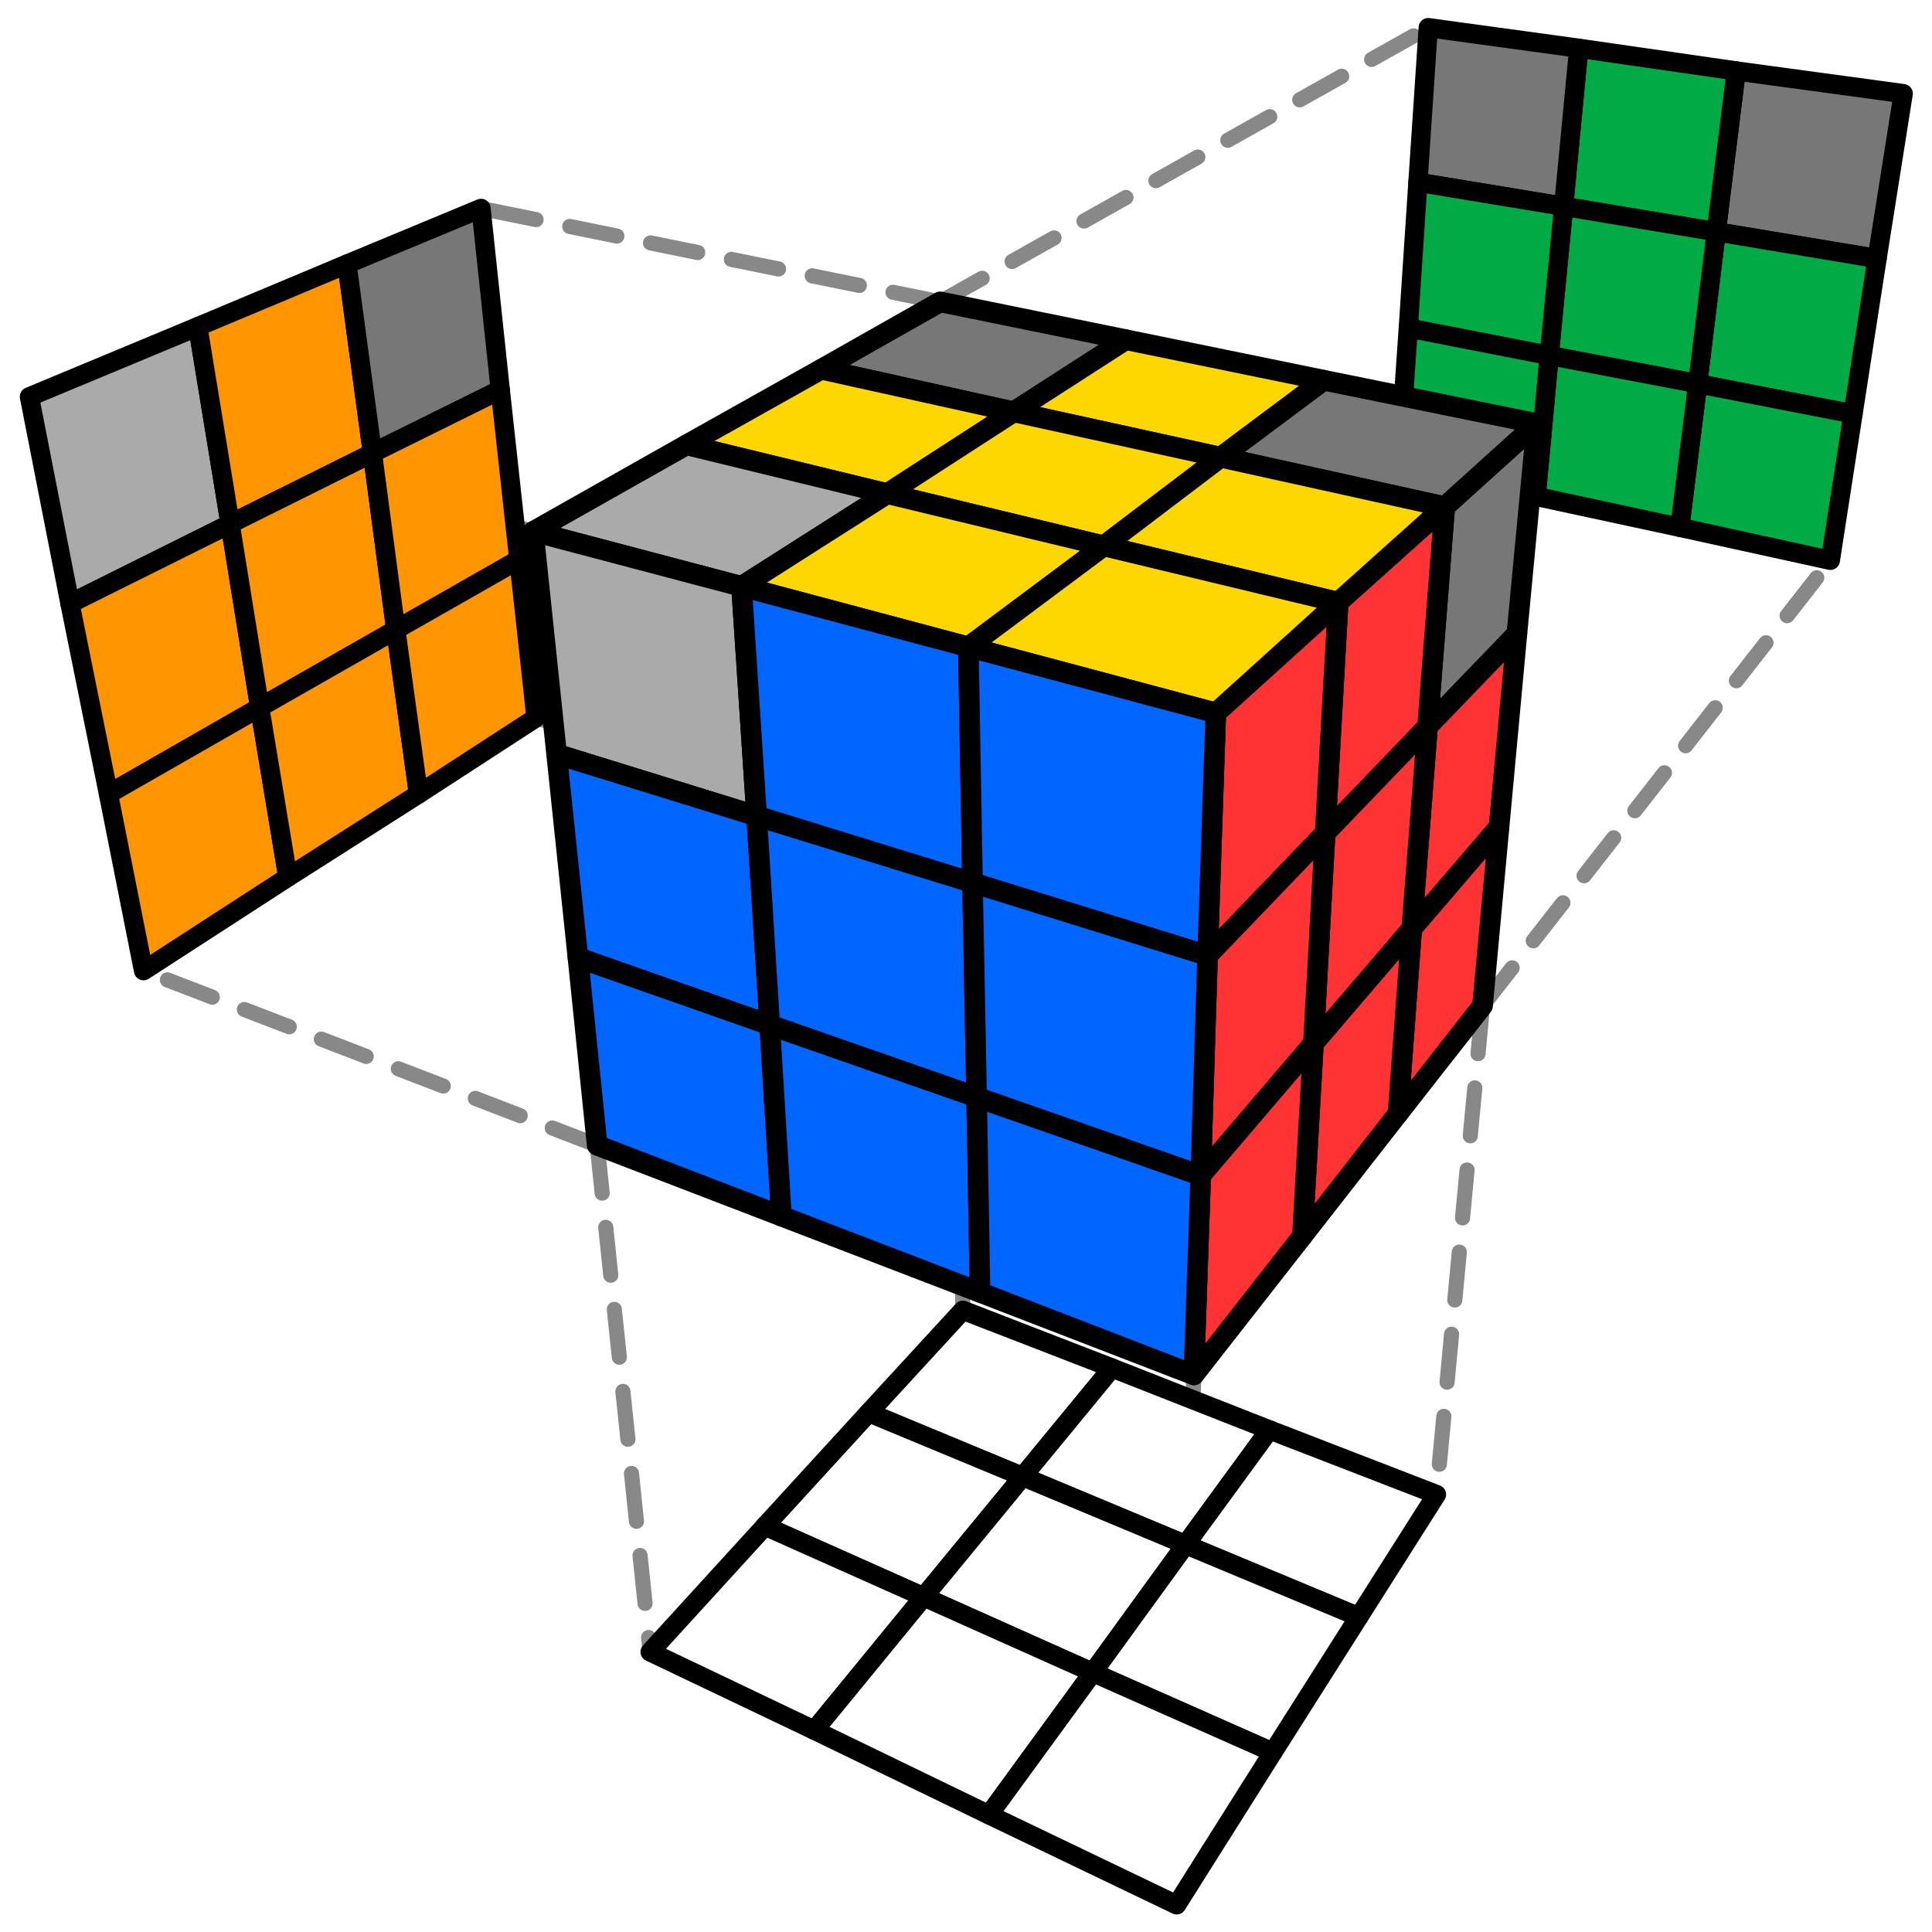
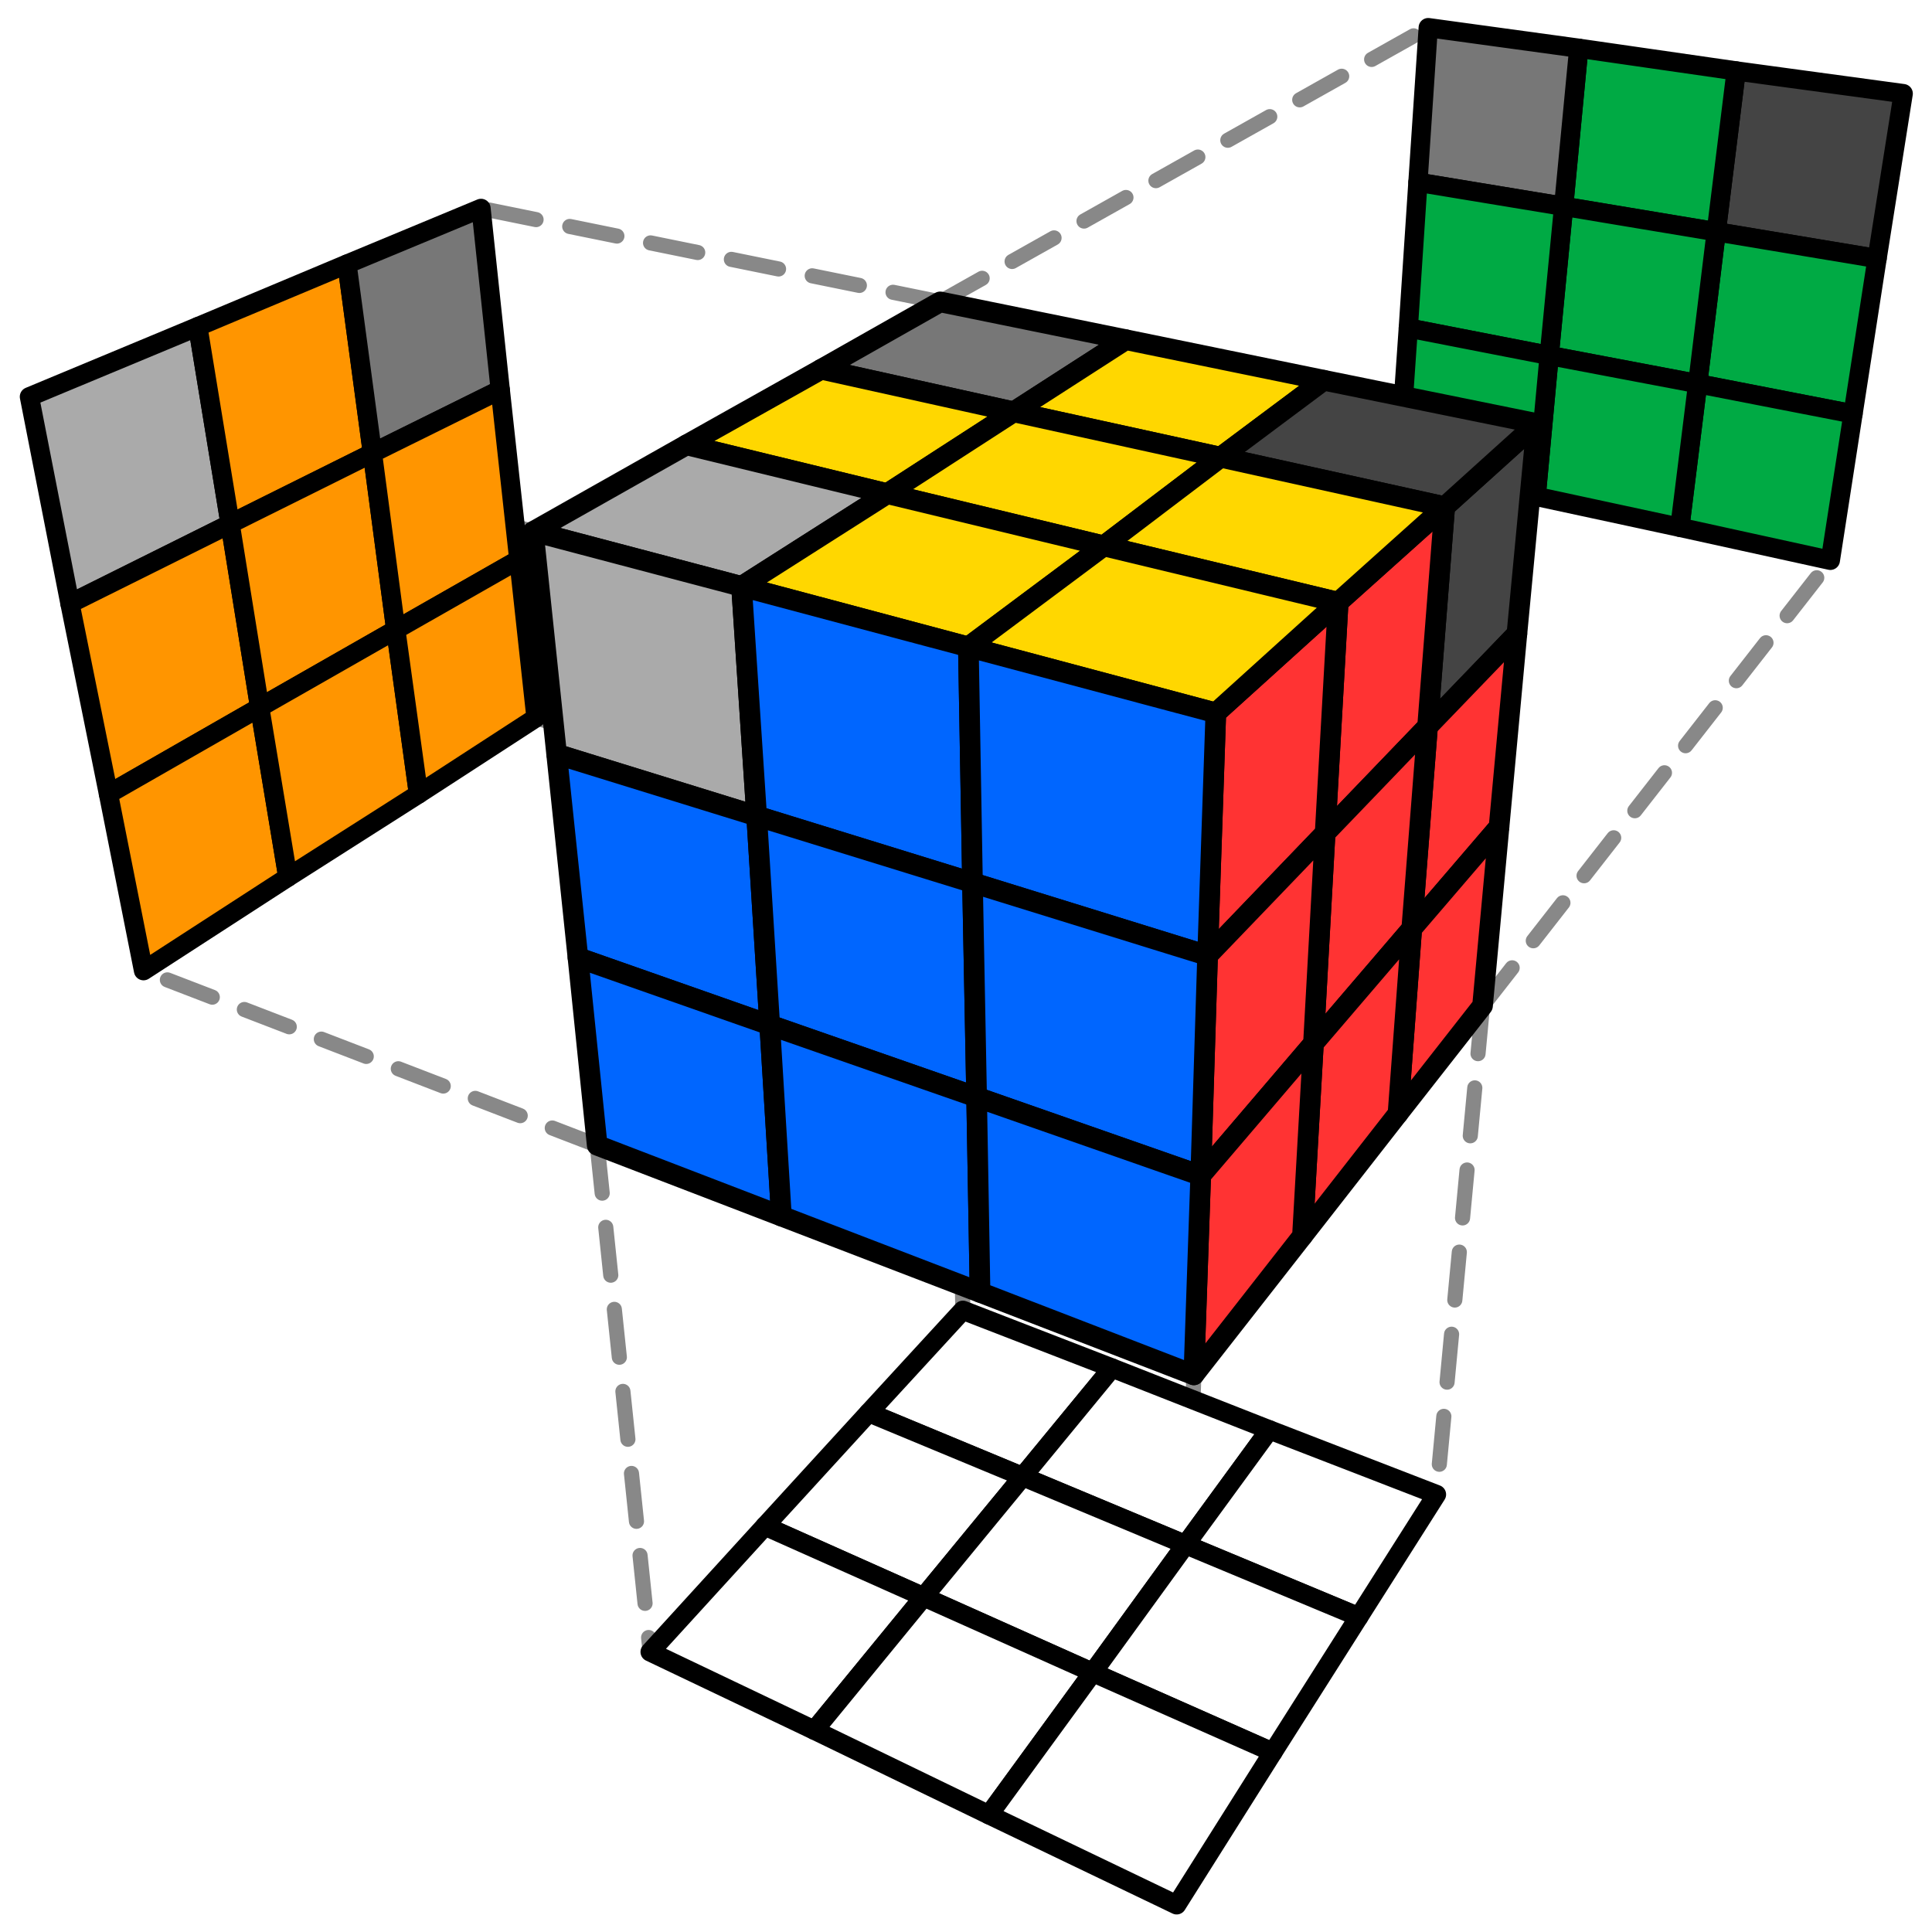
<svg xmlns="http://www.w3.org/2000/svg" width="240" height="240" viewBox="0 0 240 240">
  <rect fill="#FFFFFF" width="240" height="240" />
  <g transform="translate(131.2249,98.46804) scale(85.38859)" style="stroke:#000000;stroke-width:0.028;stroke-linejoin:round;stroke-linecap:round">
    <line x1="-0.761" y1="-0.38" x2="-1.494" y2="-0.576" stroke="#888888" stroke-width="0.022" stroke-dasharray="0.07,0.05" stroke-linecap="round" />
    <line x1="-0.169" y1="-0.714" x2="-0.837" y2="-0.85" stroke="#888888" stroke-width="0.022" stroke-dasharray="0.07,0.05" stroke-linecap="round" />
    <line x1="-0.668" y1="0.513" x2="-1.328" y2="0.259" stroke="#888888" stroke-width="0.022" stroke-dasharray="0.07,0.05" stroke-linecap="round" />
    <line x1="-0.151" y1="0.076" x2="-0.757" y2="-0.109" stroke="#888888" stroke-width="0.022" stroke-dasharray="0.07,0.05" stroke-linecap="round" />
    <line x1="-0.668" y1="0.513" x2="-0.591" y2="1.25" stroke="#888888" stroke-width="0.022" stroke-dasharray="0.07,0.05" stroke-linecap="round" />
    <line x1="0.2" y1="0.847" x2="0.175" y2="1.618" stroke="#888888" stroke-width="0.022" stroke-dasharray="0.07,0.05" stroke-linecap="round" />
    <line x1="-0.151" y1="0.076" x2="-0.136" y2="0.753" stroke="#888888" stroke-width="0.022" stroke-dasharray="0.07,0.05" stroke-linecap="round" />
    <line x1="0.62" y1="0.31" x2="0.553" y2="1.021" stroke="#888888" stroke-width="0.022" stroke-dasharray="0.07,0.05" stroke-linecap="round" />
    <line x1="-0.151" y1="0.076" x2="0.498" y2="-0.474" stroke="#888888" stroke-width="0.022" stroke-dasharray="0.07,0.05" stroke-linecap="round" />
    <line x1="0.62" y1="0.31" x2="1.126" y2="-0.338" stroke="#888888" stroke-width="0.022" stroke-dasharray="0.07,0.05" stroke-linecap="round" />
    <line x1="-0.169" y1="-0.714" x2="0.541" y2="-1.113" stroke="#888888" stroke-width="0.022" stroke-dasharray="0.07,0.05" stroke-linecap="round" />
    <line x1="0.699" y1="-0.537" x2="1.232" y2="-1.017" stroke="#888888" stroke-width="0.022" stroke-dasharray="0.07,0.05" stroke-linecap="round" />
    <polygon fill="#aaaaaa" stroke="#000000" points="-1.494,-0.576 -1.249,-0.678 -1.202,-0.391 -1.435,-0.275" />
    <polygon fill="#FF9500" stroke="#000000" points="-1.249,-0.678 -1.032,-0.769 -0.995,-0.494 -1.202,-0.391" />
    <polygon fill="#777777" stroke="#000000" points="-1.032,-0.769 -0.837,-0.85 -0.809,-0.586 -0.995,-0.494" />
    <polygon fill="#FF9500" stroke="#000000" points="-1.435,-0.275 -1.202,-0.391 -1.159,-0.124 -1.379,0.002" />
    <polygon fill="#FF9500" stroke="#000000" points="-1.202,-0.391 -0.995,-0.494 -0.961,-0.237 -1.159,-0.124" />
    <polygon fill="#FF9500" stroke="#000000" points="-0.995,-0.494 -0.809,-0.586 -0.782,-0.339 -0.961,-0.237" />
    <polygon fill="#FF9500" stroke="#000000" points="-1.379,0.002 -1.159,-0.124 -1.118,0.123 -1.328,0.259" />
    <polygon fill="#FF9500" stroke="#000000" points="-1.159,-0.124 -0.961,-0.237 -0.928,0.002 -1.118,0.123" />
    <polygon fill="#FF9500" stroke="#000000" points="-0.961,-0.237 -0.782,-0.339 -0.757,-0.109 -0.928,0.002" />
    <polygon fill="#FFFFFF" stroke="#000000" points="-0.136,0.753 0.081,0.837 -0.049,0.995 -0.273,0.902" />
    <polygon fill="#FFFFFF" stroke="#000000" points="0.081,0.837 0.31,0.927 0.188,1.094 -0.049,0.995" />
    <polygon fill="#FFFFFF" stroke="#000000" points="0.31,0.927 0.553,1.021 0.44,1.199 0.188,1.094" />
    <polygon fill="#FFFFFF" stroke="#000000" points="-0.273,0.902 -0.049,0.995 -0.193,1.17 -0.424,1.067" />
    <polygon fill="#FFFFFF" stroke="#000000" points="-0.049,0.995 0.188,1.094 0.053,1.28 -0.193,1.17" />
    <polygon fill="#FFFFFF" stroke="#000000" points="0.188,1.094 0.44,1.199 0.315,1.396 0.053,1.28" />
    <polygon fill="#FFFFFF" stroke="#000000" points="-0.424,1.067 -0.193,1.17 -0.352,1.364 -0.591,1.25" />
    <polygon fill="#FFFFFF" stroke="#000000" points="-0.193,1.17 0.053,1.28 -0.098,1.487 -0.352,1.364" />
    <polygon fill="#FFFFFF" stroke="#000000" points="0.053,1.28 0.315,1.396 0.175,1.618 -0.098,1.487" />
-     <polygon fill="#777777" stroke="#000000" points="1.232,-1.017 0.989,-1.05 0.96,-0.816 1.194,-0.777" />
+     <polygon fill="#444444" stroke="#000000" points="1.232,-1.017 0.989,-1.05 0.96,-0.816 1.194,-0.777" />
    <polygon fill="#00AA44" stroke="#000000" points="0.989,-1.05 0.76,-1.083 0.738,-0.853 0.96,-0.816" />
    <polygon fill="#777777" stroke="#000000" points="0.76,-1.083 0.541,-1.113 0.526,-0.888 0.738,-0.853" />
    <polygon fill="#00AA44" stroke="#000000" points="1.194,-0.777 0.96,-0.816 0.933,-0.595 1.159,-0.551" />
    <polygon fill="#00AA44" stroke="#000000" points="0.96,-0.816 0.738,-0.853 0.717,-0.636 0.933,-0.595" />
    <polygon fill="#00AA44" stroke="#000000" points="0.738,-0.853 0.526,-0.888 0.512,-0.676 0.717,-0.636" />
    <polygon fill="#00AA44" stroke="#000000" points="1.159,-0.551 0.933,-0.595 0.907,-0.386 1.126,-0.338" />
    <polygon fill="#00AA44" stroke="#000000" points="0.933,-0.595 0.717,-0.636 0.698,-0.431 0.907,-0.386" />
    <polygon fill="#00AA44" stroke="#000000" points="0.717,-0.636 0.512,-0.676 0.498,-0.474 0.698,-0.431" />
-     <polygon fill="#777777" stroke="#000000" stroke-width="0.03" points="0.699,-0.537 0.565,-0.416 0.54,-0.096 0.67,-0.231" />
+     <polygon fill="#444444" stroke="#000000" stroke-width="0.03" points="0.699,-0.537 0.565,-0.416 0.54,-0.096 0.67,-0.231" />
    <polygon fill="#FF3333" stroke="#000000" stroke-width="0.03" points="0.565,-0.416 0.41,-0.277 0.391,0.059 0.54,-0.096" />
    <polygon fill="#FF3333" stroke="#000000" stroke-width="0.03" points="0.41,-0.277 0.232,-0.116 0.22,0.237 0.391,0.059" />
    <polygon fill="#FF3333" stroke="#000000" stroke-width="0.03" points="0.67,-0.231 0.54,-0.096 0.517,0.198 0.644,0.05" />
    <polygon fill="#FF3333" stroke="#000000" stroke-width="0.03" points="0.54,-0.096 0.391,0.059 0.374,0.365 0.517,0.198" />
    <polygon fill="#FF3333" stroke="#000000" stroke-width="0.03" points="0.391,0.059 0.22,0.237 0.21,0.557 0.374,0.365" />
    <polygon fill="#FF3333" stroke="#000000" stroke-width="0.03" points="0.644,0.05 0.517,0.198 0.497,0.467 0.62,0.31" />
    <polygon fill="#FF3333" stroke="#000000" stroke-width="0.03" points="0.517,0.198 0.374,0.365 0.358,0.645 0.497,0.467" />
    <polygon fill="#FF3333" stroke="#000000" stroke-width="0.03" points="0.374,0.365 0.21,0.557 0.2,0.847 0.358,0.645" />
    <polygon fill="#777777" stroke="#000000" stroke-width="0.03" points="-0.169,-0.714 0.101,-0.659 -0.062,-0.554 -0.342,-0.616" />
    <polygon fill="#FFD700" stroke="#000000" stroke-width="0.03" points="0.101,-0.659 0.389,-0.6 0.239,-0.488 -0.062,-0.554" />
-     <polygon fill="#777777" stroke="#000000" stroke-width="0.03" points="0.389,-0.6 0.699,-0.537 0.565,-0.416 0.239,-0.488" />
+     <polygon fill="#444444" stroke="#000000" stroke-width="0.03" points="0.389,-0.6 0.699,-0.537 0.565,-0.416 0.239,-0.488" />
    <polygon fill="#FFD700" stroke="#000000" stroke-width="0.03" points="-0.342,-0.616 -0.062,-0.554 -0.246,-0.435 -0.538,-0.506" />
    <polygon fill="#FFD700" stroke="#000000" stroke-width="0.03" points="-0.062,-0.554 0.239,-0.488 0.069,-0.359 -0.246,-0.435" />
    <polygon fill="#FFD700" stroke="#000000" stroke-width="0.03" points="0.239,-0.488 0.565,-0.416 0.41,-0.277 0.069,-0.359" />
    <polygon fill="#aaaaaa" stroke="#000000" stroke-width="0.03" points="-0.538,-0.506 -0.246,-0.435 -0.458,-0.3 -0.761,-0.38" />
    <polygon fill="#FFD700" stroke="#000000" stroke-width="0.03" points="-0.246,-0.435 0.069,-0.359 -0.128,-0.212 -0.458,-0.3" />
    <polygon fill="#FFD700" stroke="#000000" stroke-width="0.03" points="0.069,-0.359 0.41,-0.277 0.232,-0.116 -0.128,-0.212" />
    <polygon fill="#aaaaaa" stroke="#000000" stroke-width="0.03" points="-0.761,-0.38 -0.458,-0.3 -0.436,0.034 -0.727,-0.056" />
    <polygon fill="#0066FF" stroke="#000000" stroke-width="0.03" points="-0.458,-0.3 -0.128,-0.212 -0.122,0.131 -0.436,0.034" />
    <polygon fill="#0066FF" stroke="#000000" stroke-width="0.03" points="-0.128,-0.212 0.232,-0.116 0.22,0.237 -0.122,0.131" />
    <polygon fill="#0066FF" stroke="#000000" stroke-width="0.03" points="-0.727,-0.056 -0.436,0.034 -0.417,0.338 -0.696,0.24" />
    <polygon fill="#0066FF" stroke="#000000" stroke-width="0.03" points="-0.436,0.034 -0.122,0.131 -0.116,0.443 -0.417,0.338" />
    <polygon fill="#0066FF" stroke="#000000" stroke-width="0.03" points="-0.122,0.131 0.22,0.237 0.21,0.557 -0.116,0.443" />
    <polygon fill="#0066FF" stroke="#000000" stroke-width="0.03" points="-0.696,0.24 -0.417,0.338 -0.4,0.616 -0.668,0.513" />
    <polygon fill="#0066FF" stroke="#000000" stroke-width="0.03" points="-0.417,0.338 -0.116,0.443 -0.111,0.727 -0.4,0.616" />
    <polygon fill="#0066FF" stroke="#000000" stroke-width="0.03" points="-0.116,0.443 0.21,0.557 0.2,0.847 -0.111,0.727" />
  </g>
</svg>
